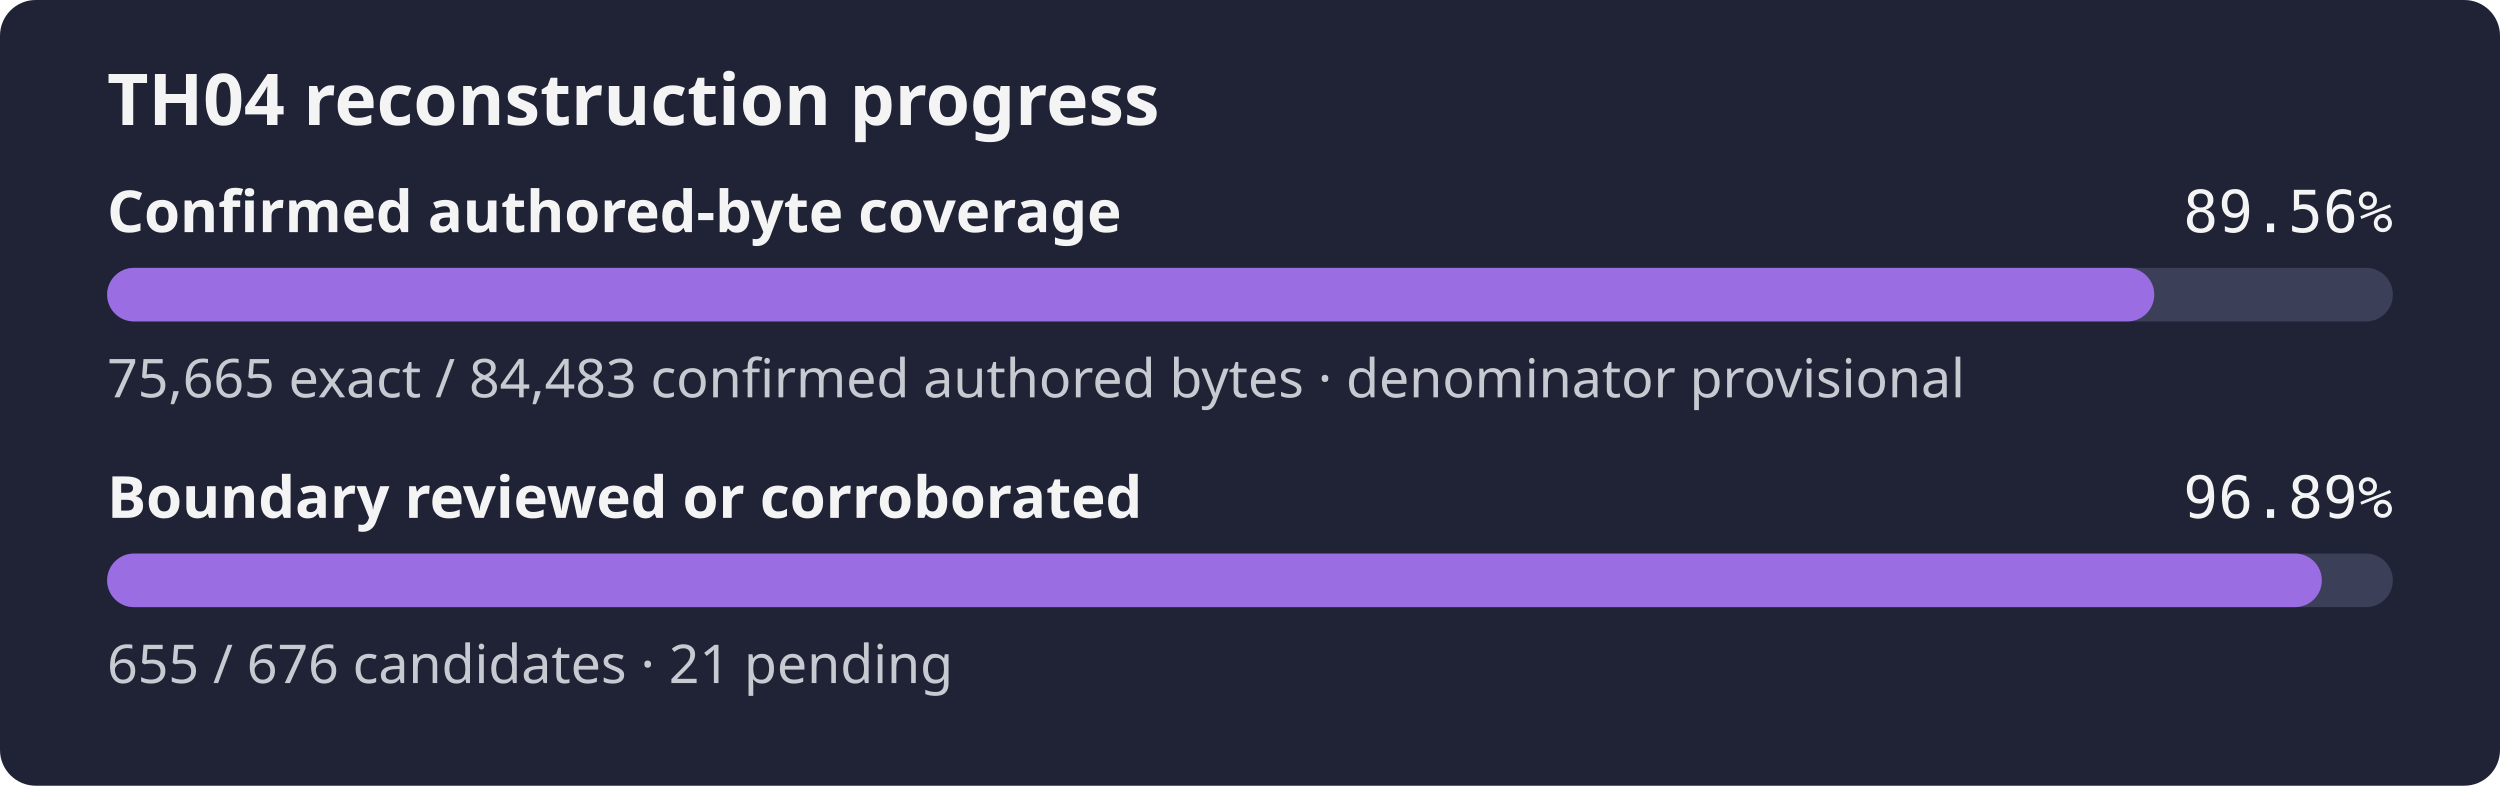
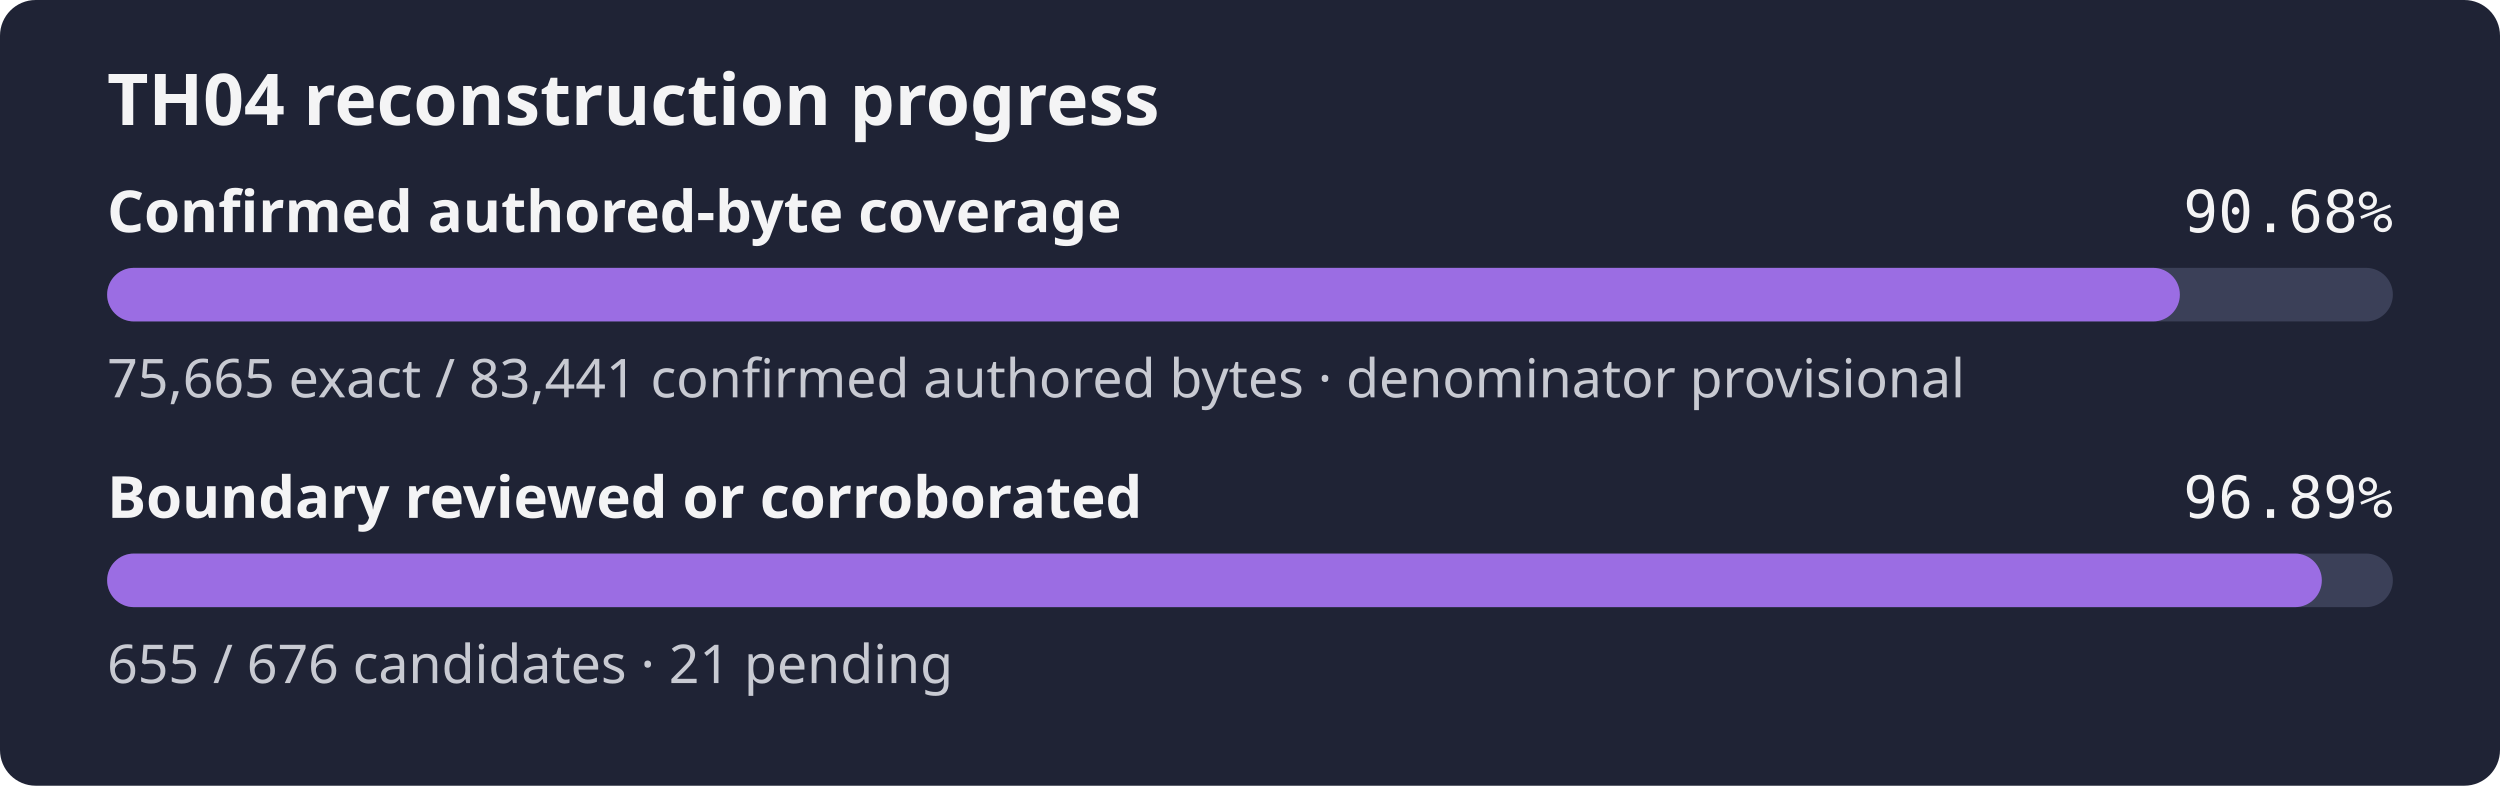
- <svg xmlns="http://www.w3.org/2000/svg" width="560" height="176" role="img" aria-label="TH04 reconstruction progress: 89.56% of the confirmed authored-byte set is exact, boundary reviewed or corroborated 96.89%">
+ <svg xmlns="http://www.w3.org/2000/svg" width="560" height="176" role="img" aria-label="TH04 reconstruction progress: 90.68% of the confirmed authored-byte set is exact, boundary reviewed or corroborated 96.89%">
  <rect width="560" height="176" rx="8" fill="#1f2335" />
  <text x="24" y="28" fill="#f4f4f5" font-family="sans-serif" font-size="16" font-weight="600">TH04 reconstruction progress</text>
  <text x="24" y="52" fill="#f4f4f5" font-family="sans-serif" font-size="13" font-weight="600">Confirmed authored-byte coverage</text>
-   <text x="536" y="52" fill="#f4f4f5" text-anchor="end" font-family="monospace" font-size="13">89.56%</text>
+   <text x="536" y="52" fill="#f4f4f5" text-anchor="end" font-family="monospace" font-size="13">90.68%</text>
  <rect x="24" y="60" width="512" height="12" rx="6" fill="#3b4058" />
-   <rect x="24" y="60" width="458.56" height="12" rx="6" fill="#9b6de3" />
-   <text x="24" y="89" fill="#c8cad2" font-family="sans-serif" font-size="12">75,665 exact / 84,483 confirmed authored bytes · denominator provisional</text>
+   <rect x="24" y="60" width="464.29" height="12" rx="6" fill="#9b6de3" />
+   <text x="24" y="89" fill="#c8cad2" font-family="sans-serif" font-size="12">75,665 exact / 83,441 confirmed authored bytes · denominator provisional</text>
  <text x="24" y="116" fill="#f4f4f5" font-family="sans-serif" font-size="13" font-weight="600">Boundary reviewed or corroborated</text>
  <text x="536" y="116" fill="#f4f4f5" text-anchor="end" font-family="monospace" font-size="13">96.89%</text>
  <rect x="24" y="124" width="512" height="12" rx="6" fill="#3b4058" />
  <rect x="24" y="124" width="496.09" height="12" rx="6" fill="#9b6de3" />
  <text x="24" y="153" fill="#c8cad2" font-family="sans-serif" font-size="12">655 / 676 candidates · 21 pending</text>
</svg>
